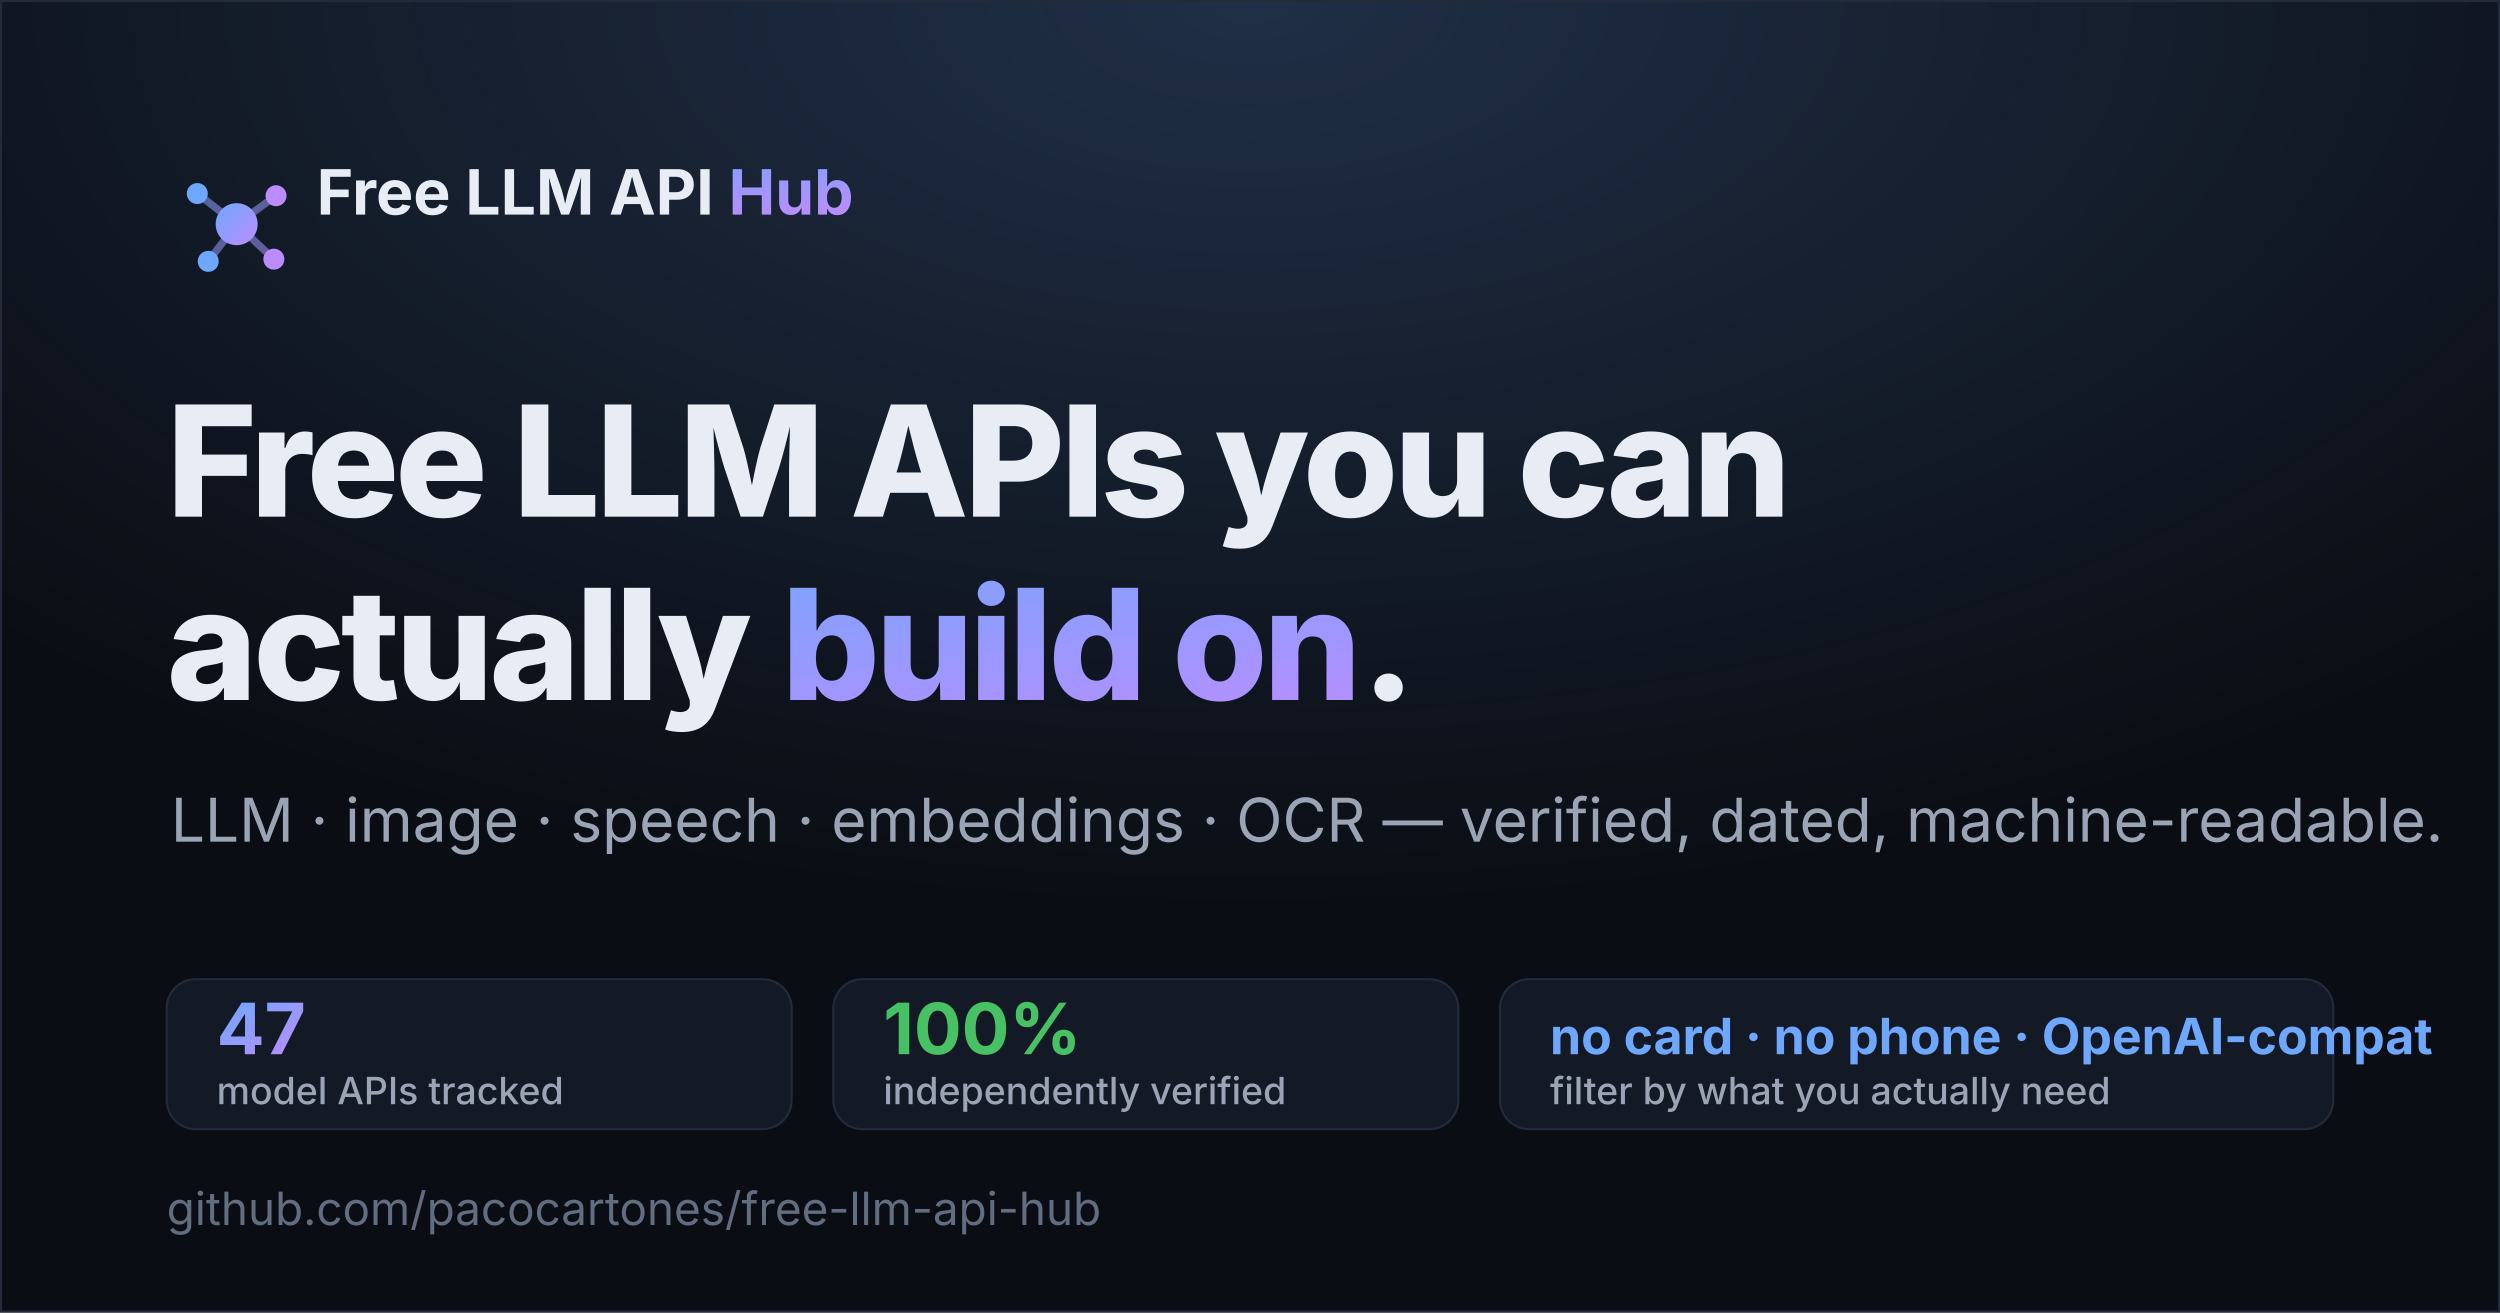
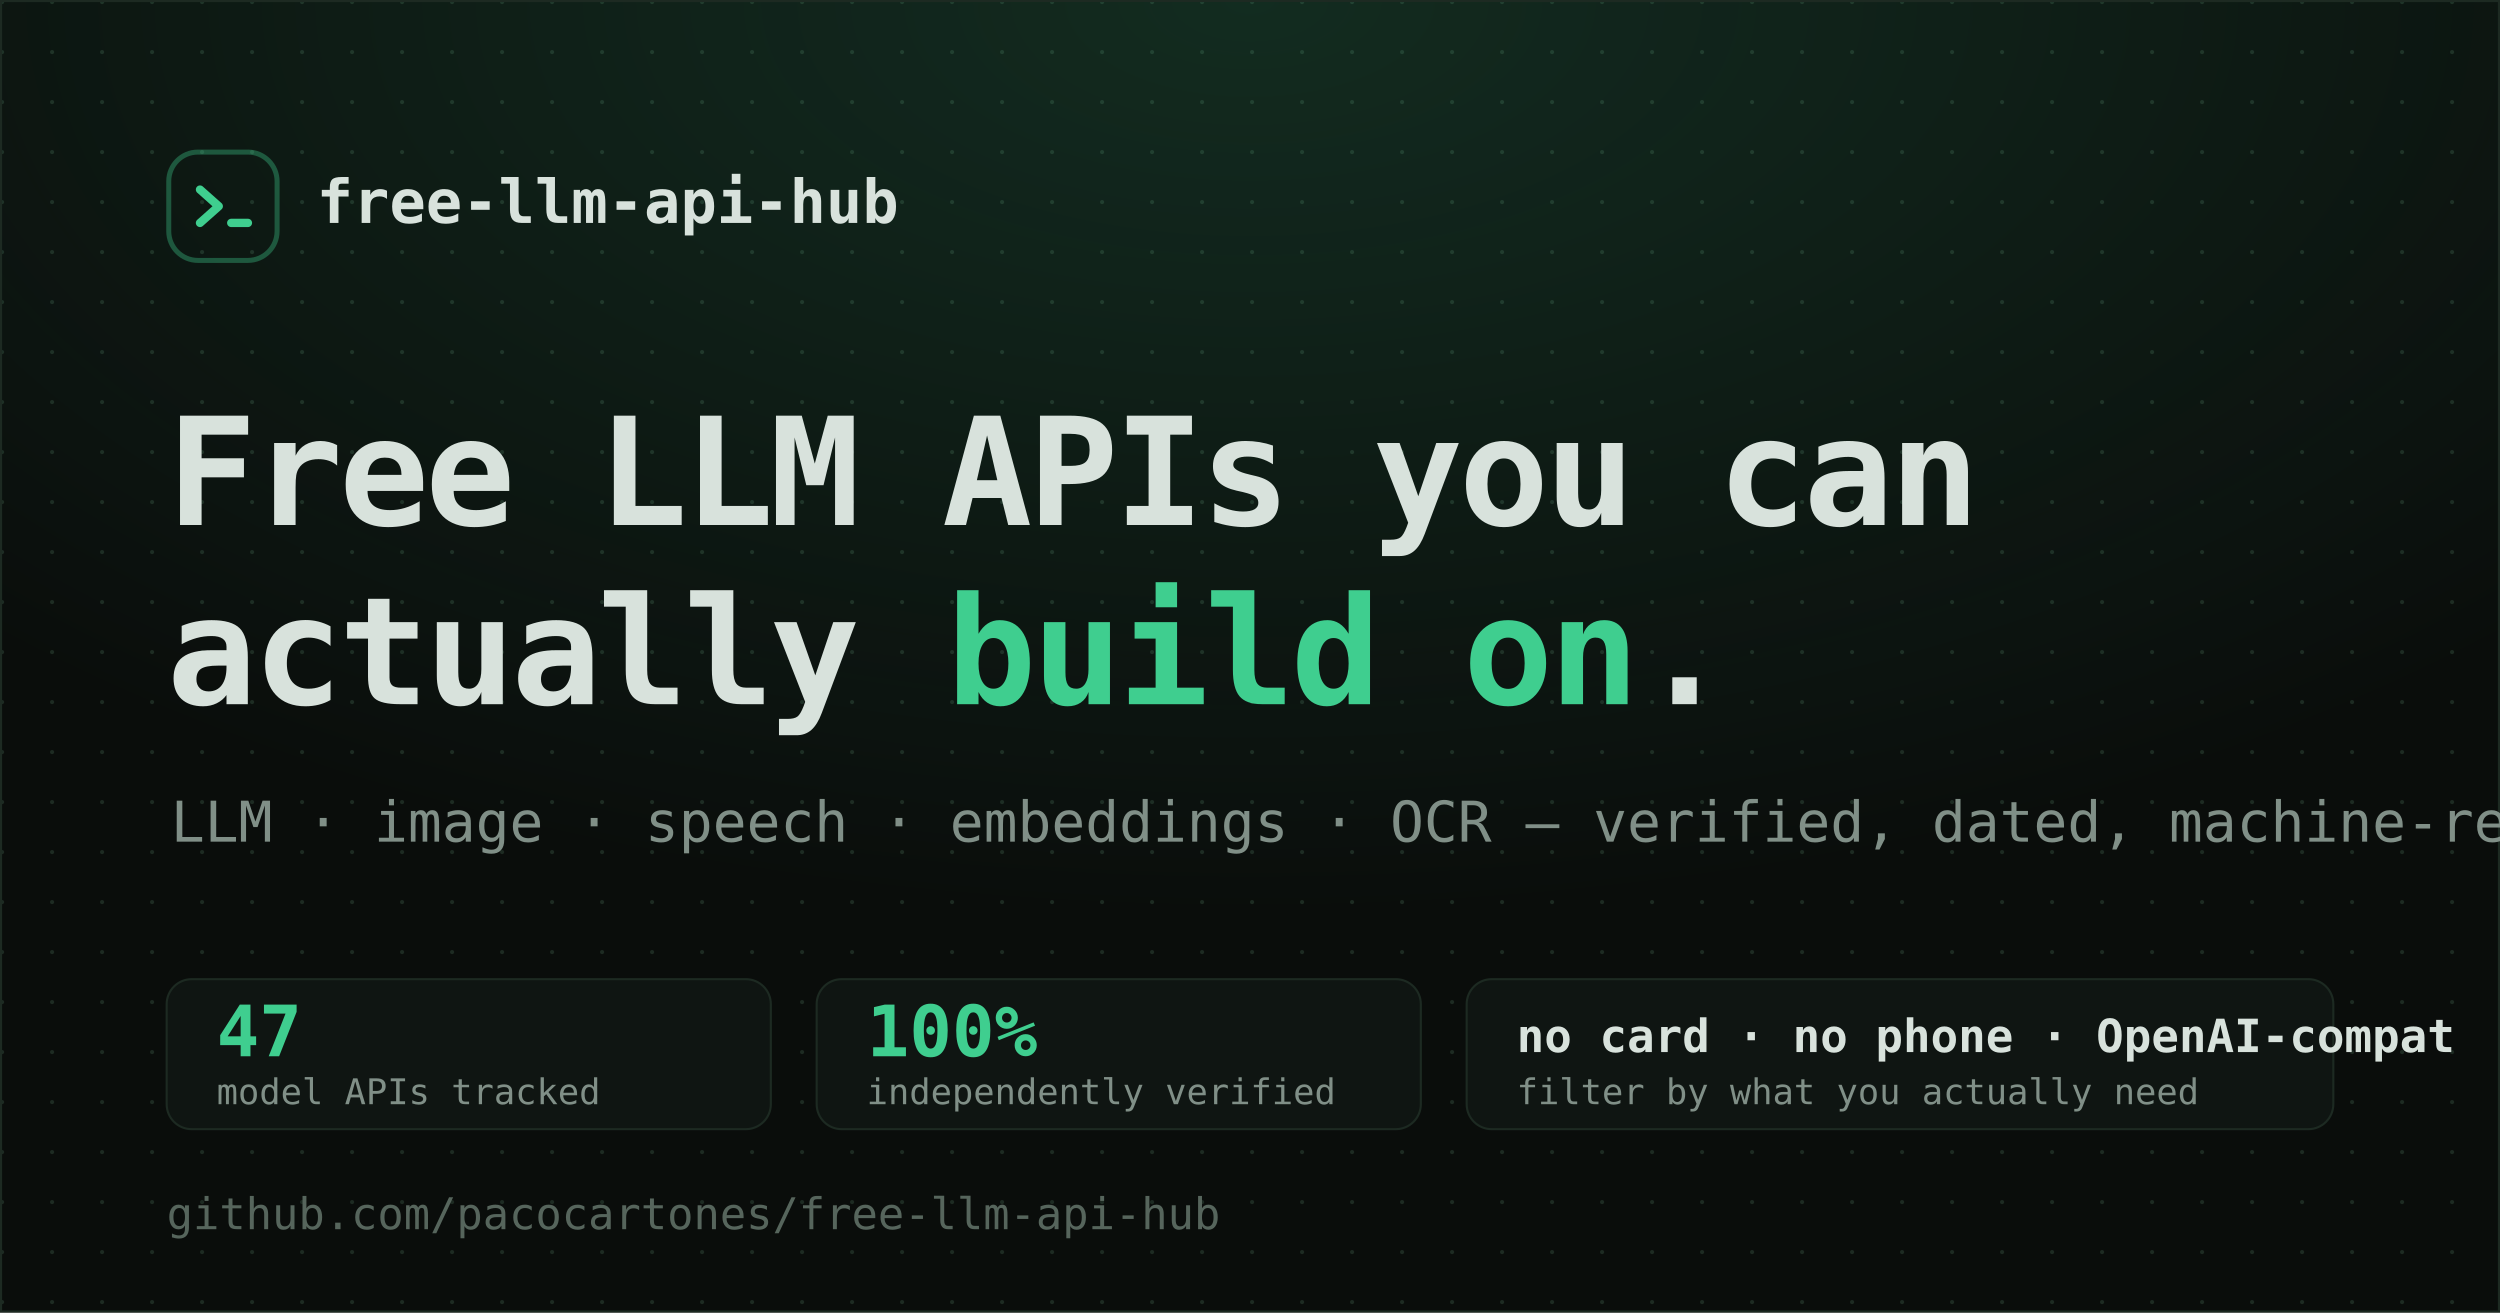
- <svg xmlns="http://www.w3.org/2000/svg" width="1200" height="630" viewBox="0 0 1200 630" font-family="-apple-system, BlinkMacSystemFont, 'Segoe UI', Inter, Helvetica, Arial, sans-serif">
+ <svg xmlns="http://www.w3.org/2000/svg" width="1200" height="630" viewBox="0 0 1200 630" font-family="'JetBrains Mono', ui-monospace, Menlo, Consolas, monospace">
  <defs>
-     <linearGradient id="g" x1="0" y1="0" x2="1" y2="1">
-       <stop offset="0" stop-color="#6ea8fe" />
-       <stop offset="1" stop-color="#bc8cff" />
-     </linearGradient>
    <radialGradient id="glow" cx="50%" cy="0%" r="70%">
-       <stop offset="0" stop-color="#6ea8fe" stop-opacity="0.22" />
-       <stop offset="1" stop-color="#6ea8fe" stop-opacity="0" />
+       <stop offset="0" stop-color="#3fce8f" stop-opacity="0.16" />
+       <stop offset="1" stop-color="#3fce8f" stop-opacity="0" />
    </radialGradient>
+     <pattern id="dots" width="24" height="24" patternUnits="userSpaceOnUse">
+       <circle cx="1" cy="1" r="1" fill="#1d2a22" />
+     </pattern>
  </defs>
-   <rect width="1200" height="630" fill="#0a0d13" />
+   <rect width="1200" height="630" fill="#0a0d0b" />
+   <rect width="1200" height="630" fill="url(#dots)" />
  <rect width="1200" height="630" fill="url(#glow)" />
-   <rect x="0.5" y="0.5" width="1199" height="629" fill="none" stroke="#232b3a" />
-   <g transform="translate(80,74) scale(2.1)">
-     <g stroke="url(#g)" stroke-width="1.7" opacity="0.55" stroke-linecap="round" fill="none">
-       <path d="M16 16 L7 9" />
-       <path d="M16 16 L25 9.5" />
-       <path d="M16 16 L9.5 24.5" />
-       <path d="M16 16 L24.5 24" />
-     </g>
-     <circle cx="16" cy="16" r="4.8" fill="url(#g)" />
-     <circle cx="7" cy="9" r="2.4" fill="#6ea8fe" />
-     <circle cx="25" cy="9.5" r="2.4" fill="#bc8cff" />
-     <circle cx="9.5" cy="24.5" r="2.4" fill="#6ea8fe" />
-     <circle cx="24.5" cy="24" r="2.4" fill="#bc8cff" />
+   <rect x="0.5" y="0.5" width="1199" height="629" fill="none" stroke="#1d2a22" />
+   <g transform="translate(80,72)">
+     <rect x="1" y="1" width="52" height="52" rx="14" fill="none" stroke="#3fce8f" stroke-width="2.4" stroke-opacity="0.35" />
+     <path d="M16 19 L25 27 L16 35" fill="none" stroke="#3fce8f" stroke-width="4" stroke-linecap="round" stroke-linejoin="round" />
+     <rect x="29" y="33" width="12" height="4" rx="2" fill="#3fce8f" />
  </g>
-   <text x="152" y="103" fill="#e8edf5" font-size="30" font-weight="700">Free LLM API <tspan fill="url(#g)">Hub</tspan>
-   </text>
-   <text x="80" y="248" fill="#e8edf5" font-size="74" font-weight="800" letter-spacing="-2">Free LLM APIs you can</text>
-   <text x="80" y="336" fill="#e8edf5" font-size="74" font-weight="800" letter-spacing="-2">actually <tspan fill="url(#g)">build on</tspan>.</text>
-   <text x="82" y="404" fill="#9aa4b5" font-size="29">LLM · image · speech · embeddings · OCR — verified, dated, machine-readable.</text>
-   <g font-size="26" font-weight="700">
-     <rect x="80" y="470" width="300" height="72" rx="14" fill="#141926" stroke="#232b3a" />
-     <text x="104" y="506" fill="url(#g)" font-size="34">47</text>
-     <text x="104" y="530" fill="#9aa4b5" font-size="18" font-weight="500">model APIs tracked</text>
-     <rect x="400" y="470" width="300" height="72" rx="14" fill="#141926" stroke="#232b3a" />
-     <text x="424" y="506" fill="#46c265" font-size="34">100%</text>
-     <text x="424" y="530" fill="#9aa4b5" font-size="18" font-weight="500">independently verified</text>
-     <rect x="720" y="470" width="400" height="72" rx="14" fill="#141926" stroke="#232b3a" />
-     <text x="744" y="506" fill="#6ea8fe" font-size="24">no card · no phone · OpenAI-compat</text>
-     <text x="744" y="530" fill="#9aa4b5" font-size="18" font-weight="500">filter by what you actually need</text>
+   <text x="152" y="107" fill="#d8e2dc" font-size="29" font-weight="700">free-llm-api-hub</text>
+   <text x="80" y="252" fill="#d8e2dc" font-size="72" font-weight="700" letter-spacing="-2">Free LLM APIs you can</text>
+   <text x="80" y="338" fill="#d8e2dc" font-size="72" font-weight="700" letter-spacing="-2">actually <tspan fill="#3fce8f">build on</tspan>.</text>
+   <text x="82" y="404" fill="#808f87" font-size="27">LLM · image · speech · embeddings · OCR — verified, dated, machine-readable.</text>
+   <g font-weight="700">
+     <rect x="80" y="470" width="290" height="72" rx="12" fill="#0f1512" stroke="#1d2a22" />
+     <text x="104" y="507" fill="#3fce8f" font-size="34">47</text>
+     <text x="104" y="530" fill="#808f87" font-size="17" font-weight="400">model APIs tracked</text>
+     <rect x="392" y="470" width="290" height="72" rx="12" fill="#0f1512" stroke="#1d2a22" />
+     <text x="416" y="507" fill="#3fce8f" font-size="34">100%</text>
+     <text x="416" y="530" fill="#808f87" font-size="17" font-weight="400">independently verified</text>
+     <rect x="704" y="470" width="416" height="72" rx="12" fill="#0f1512" stroke="#1d2a22" />
+     <text x="728" y="505" fill="#d8e2dc" font-size="22">no card · no phone · OpenAI-compat</text>
+     <text x="728" y="530" fill="#808f87" font-size="17" font-weight="400">filter by what you actually need</text>
  </g>
-   <text x="80" y="588" fill="#626d80" font-size="22">github.com/pacocartones/free-llm-api-hub</text>
+   <text x="80" y="590" fill="#56655c" font-size="21">github.com/pacocartones/free-llm-api-hub</text>
</svg>
